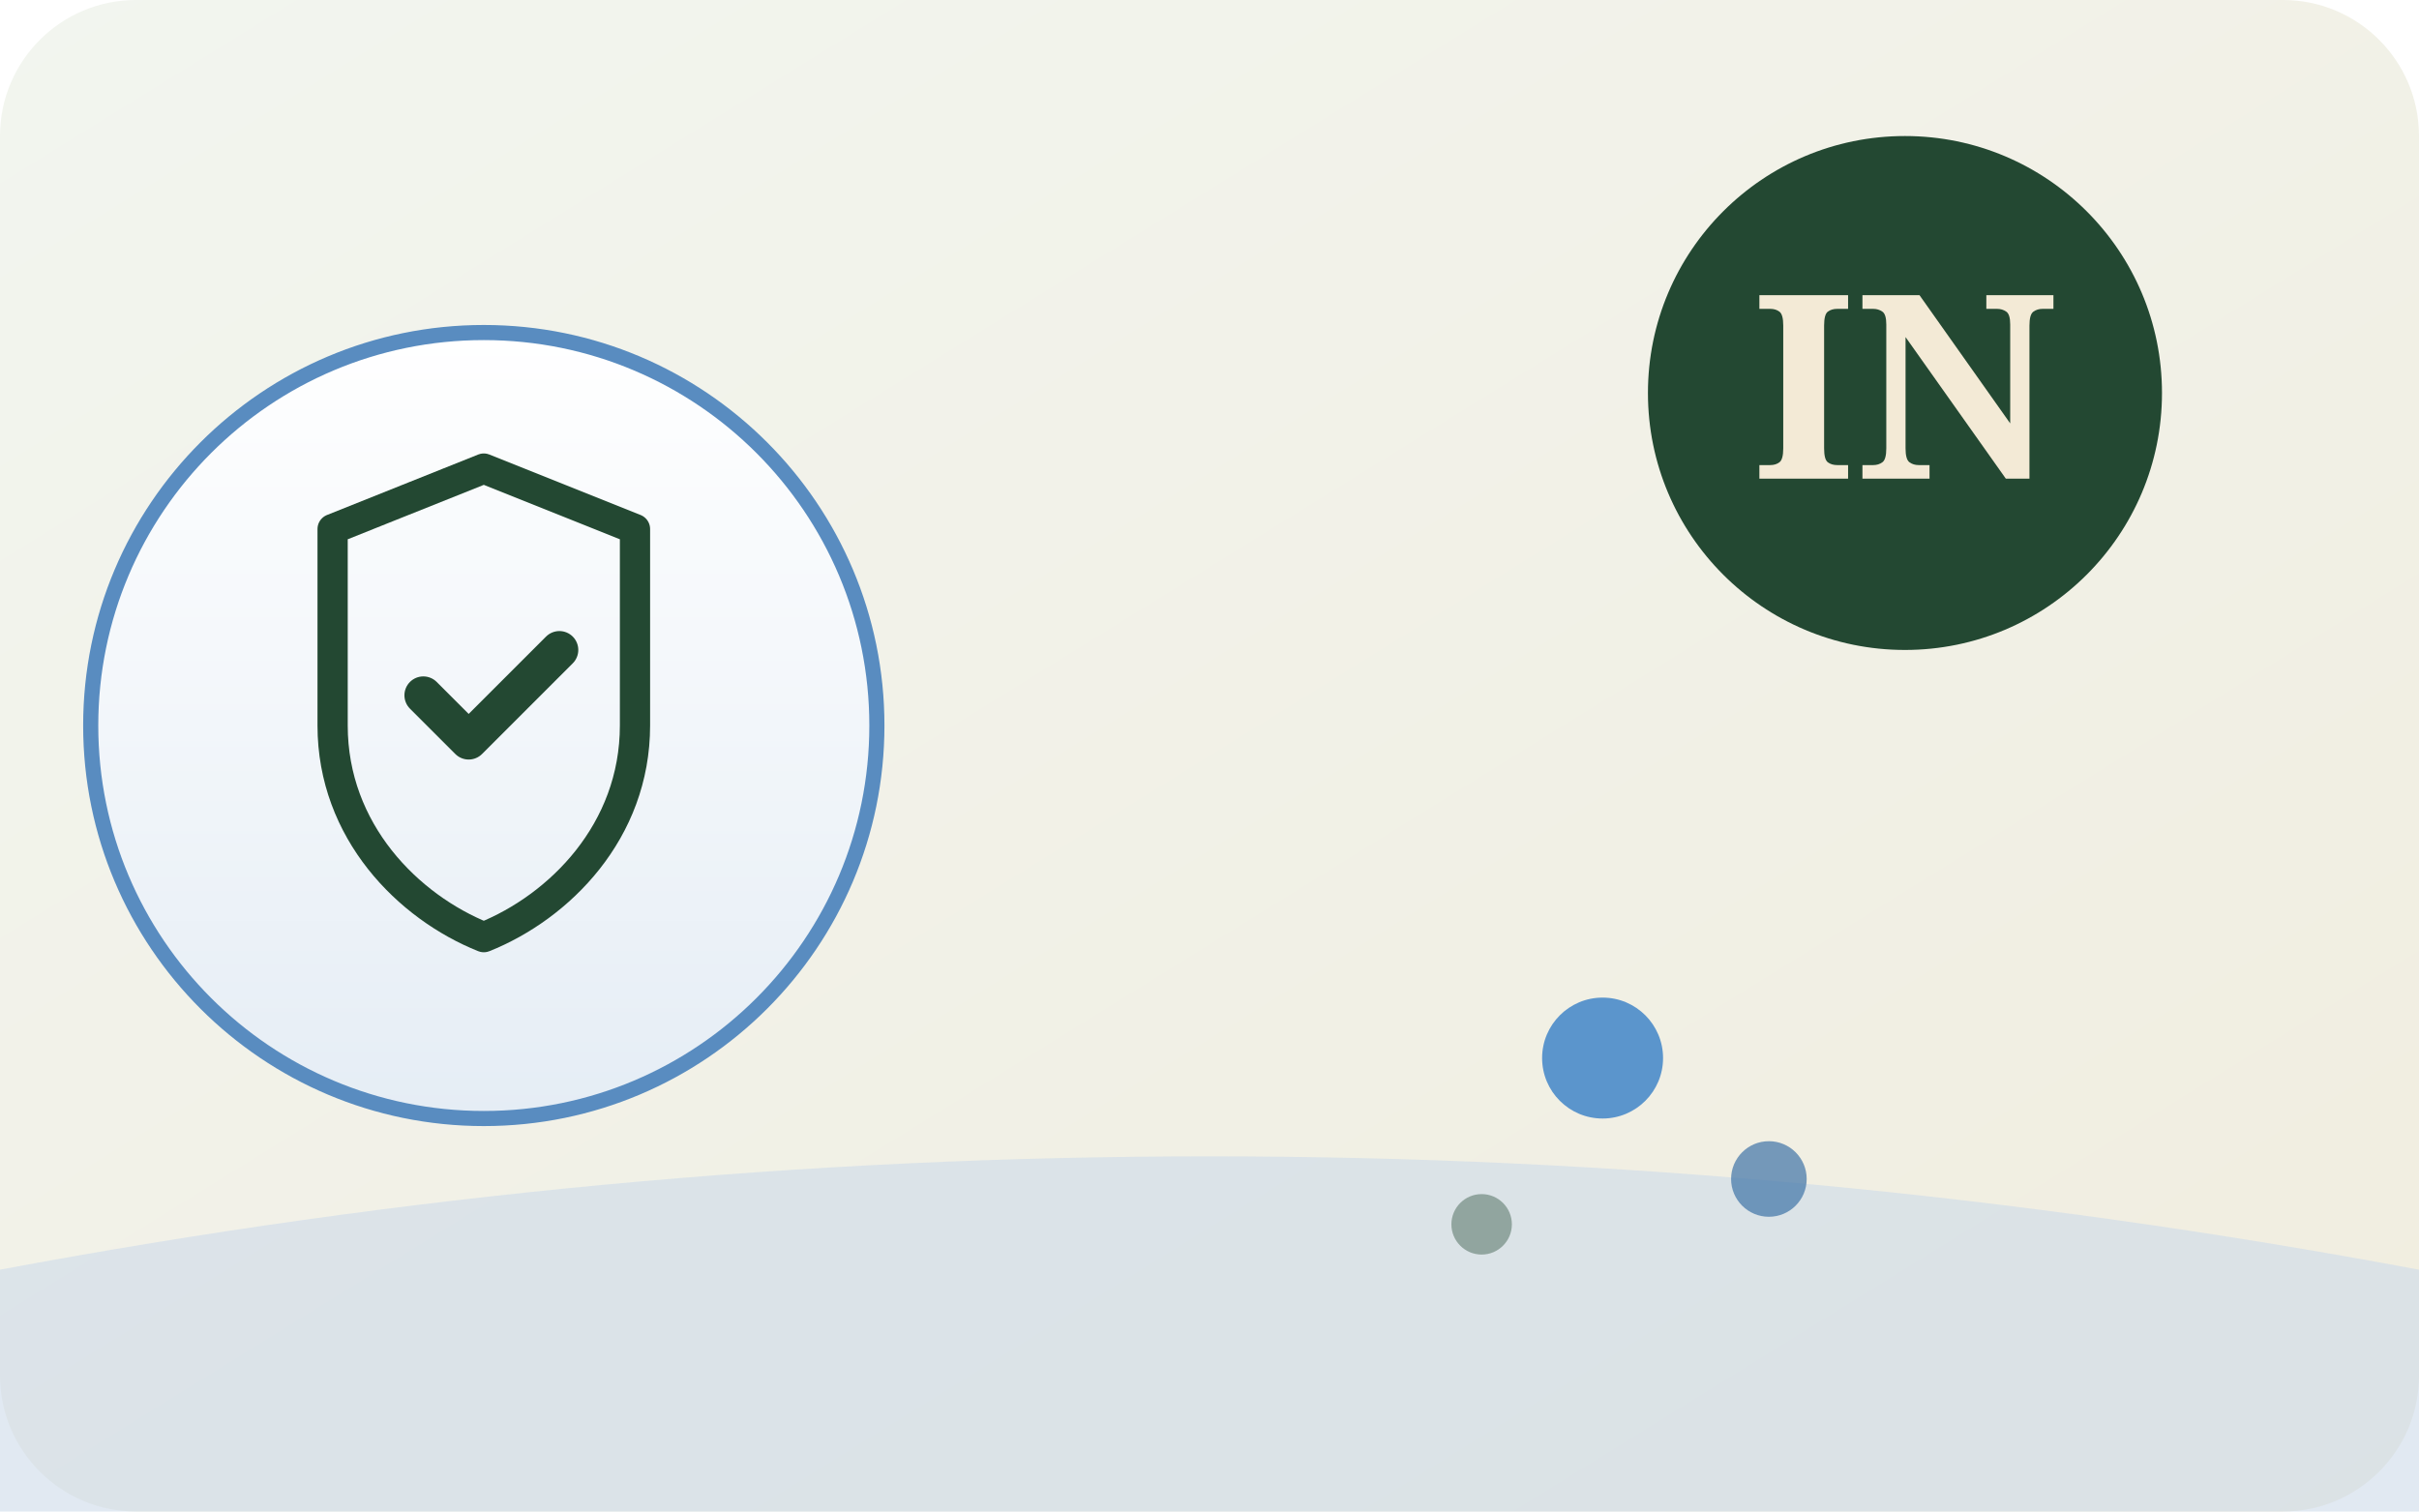
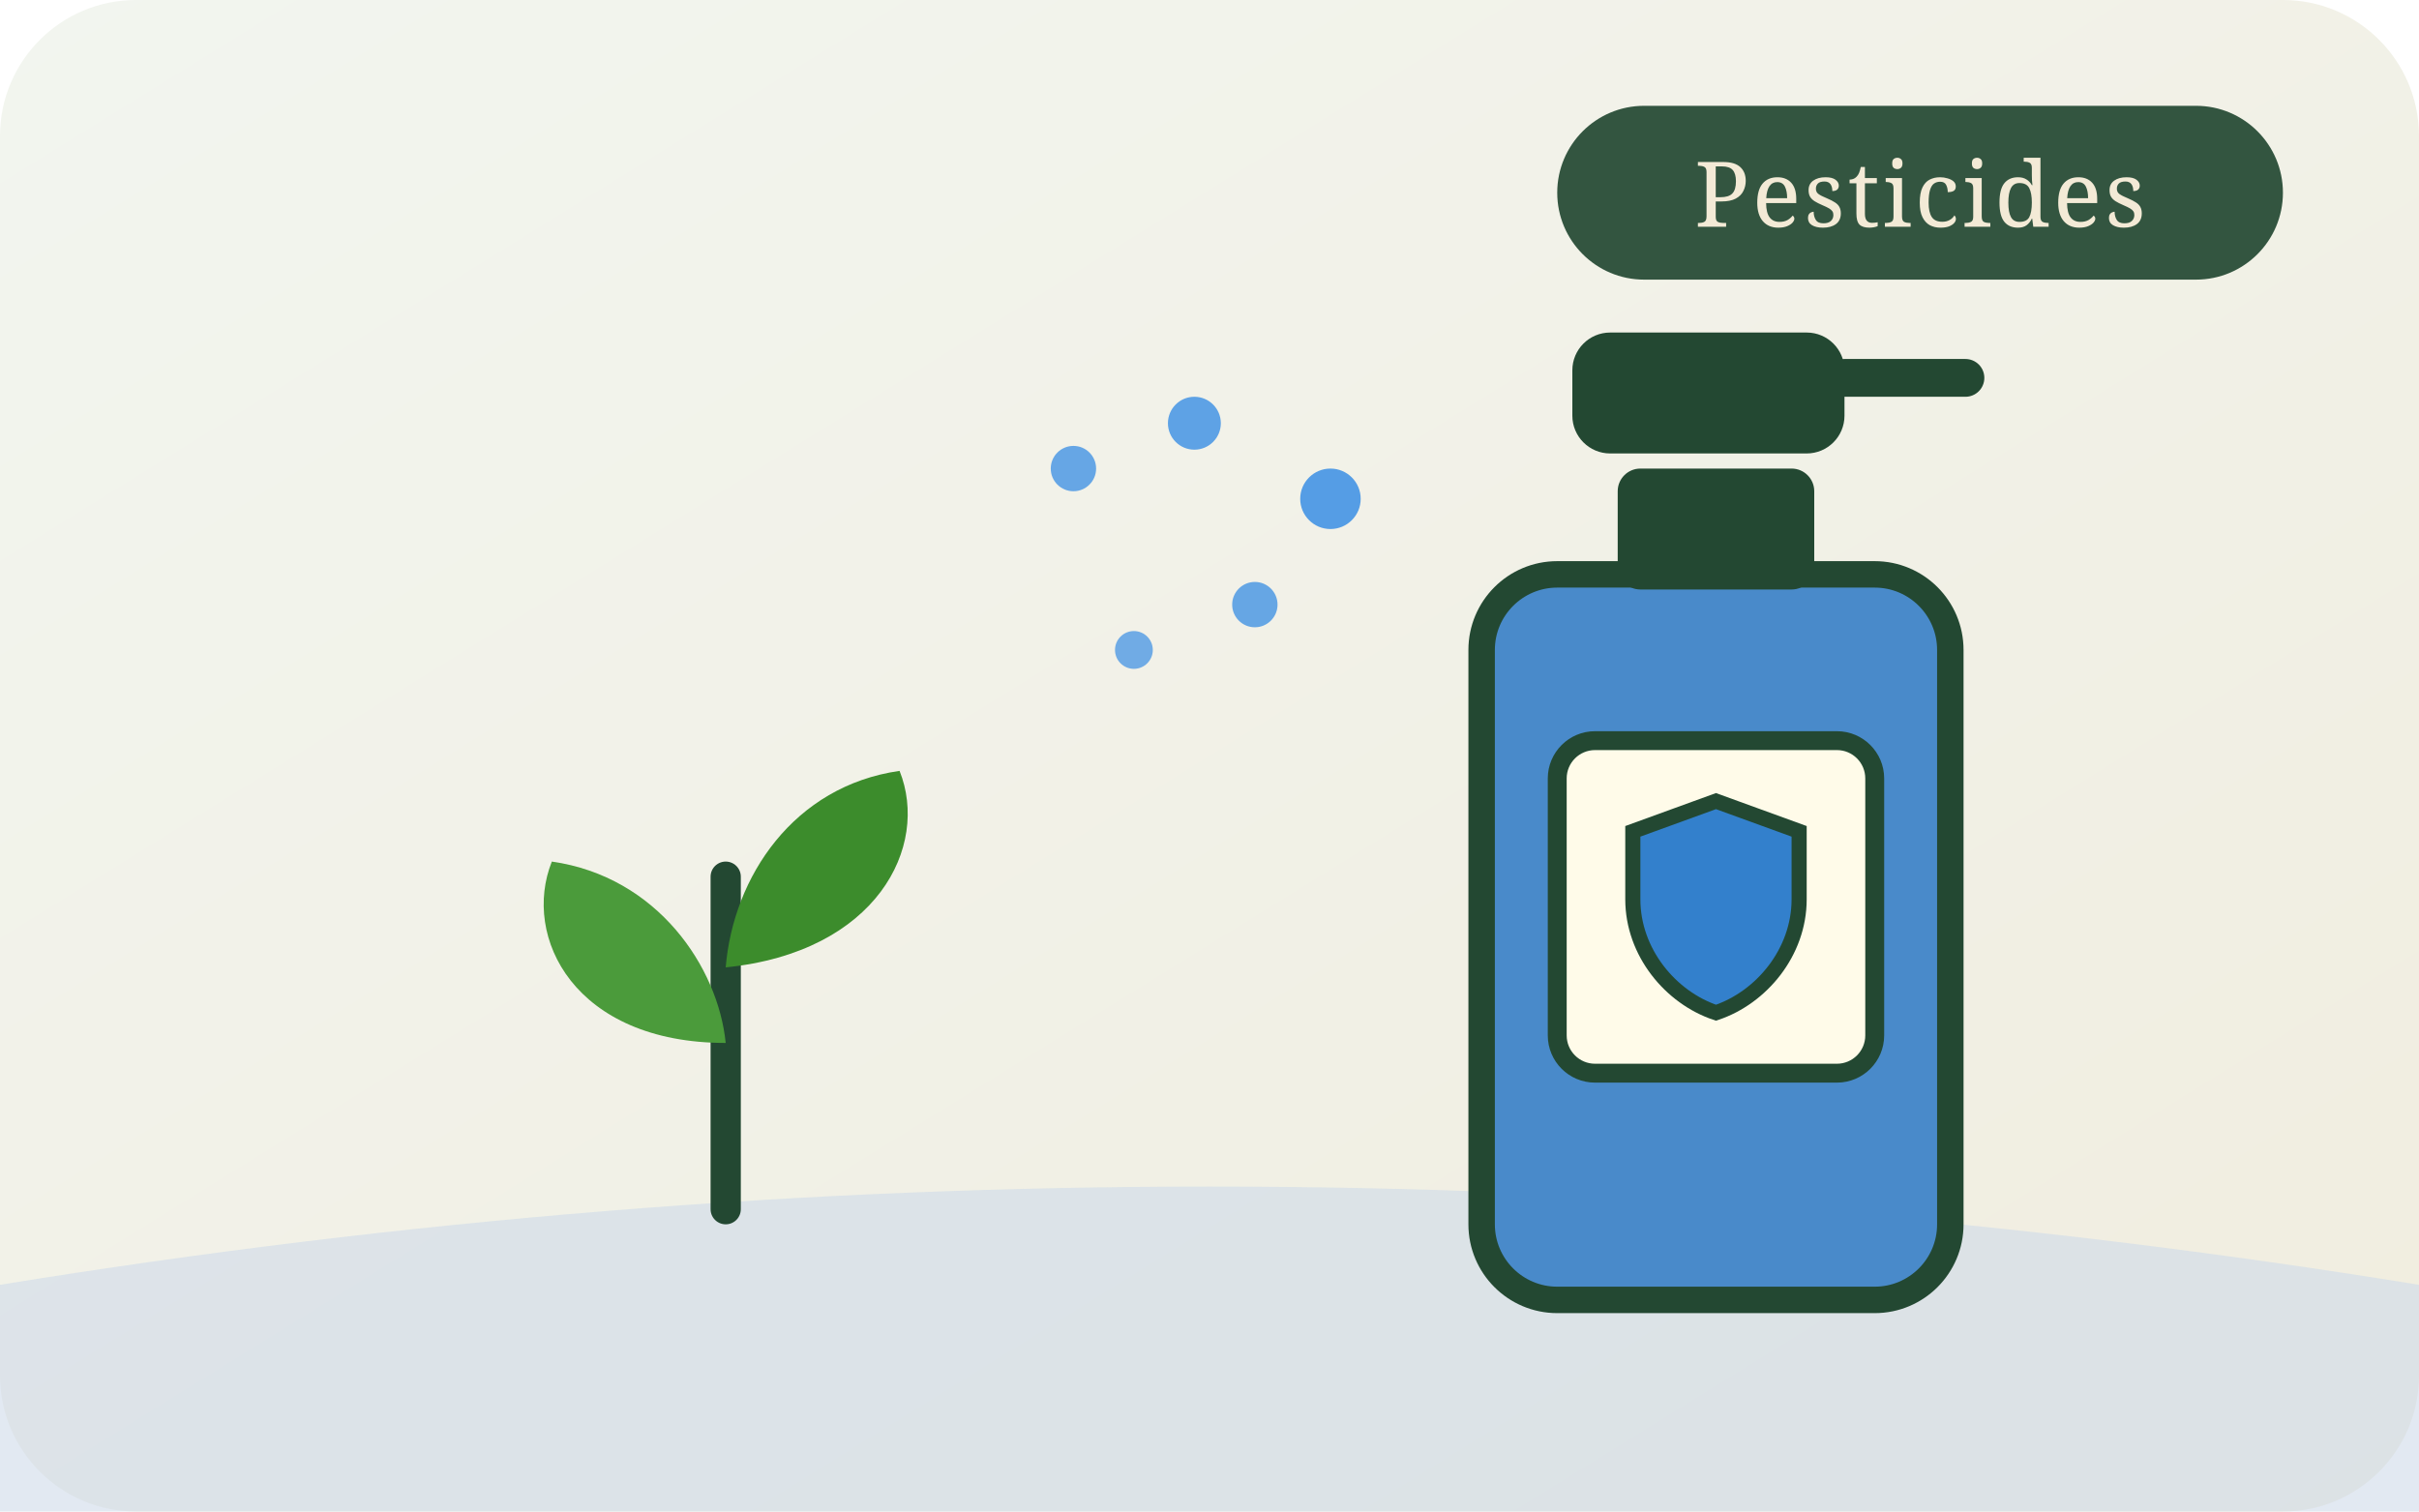
- <svg xmlns="http://www.w3.org/2000/svg" viewBox="0 0 320 200" role="img" aria-label="Insecticides">
+ <svg xmlns="http://www.w3.org/2000/svg" viewBox="0 0 320 200" role="img" aria-label="Insecticides demo illustration">
  <defs>
    <linearGradient id="bg" x1="0" y1="0" x2="1" y2="1">
      <stop offset="0" stop-color="hsl(90,25%,95%)" />
      <stop offset="1" stop-color="hsl(45,40%,91%)" />
    </linearGradient>
-     <linearGradient id="chip" x1="0" y1="0" x2="0" y2="1">
-       <stop offset="0" stop-color="#ffffff" />
-       <stop offset="1" stop-color="hsl(210,45%,93%)" />
-     </linearGradient>
  </defs>
  <rect width="320" height="200" rx="18" fill="url(#bg)" />
-   <path d="M0 168 Q160 138 320 168 V200 H0 Z" fill="hsl(210,40%,86%)" opacity=".6" />
-   <circle cx="64" cy="96" r="52" fill="url(#chip)" stroke="hsl(210,45%,55%)" stroke-width="2" />
-   <g stroke="#234832" stroke-width="4" fill="none" stroke-linecap="round" stroke-linejoin="round">
-     <path d="M64 62 L84 70 V96 C84 110 74 120 64 124 C54 120 44 110 44 96 V70 Z" />
-     <path d="M56 92 l6 6 12-12" stroke-width="5" />
+   <path d="M0 170 Q160 144 320 170 V200 H0 Z" fill="hsl(210,38%,86%)" opacity=".6" />
+   <g>
+     <g transform="translate(96 160)">
+       <path d="M0 0 V-44" stroke="#234832" stroke-width="4" stroke-linecap="round" />
+       <path d="M0 -22 C -20 -22 -27 -36 -23 -46 C -9 -44 -1 -32 0 -22 Z" fill="hsl(110,45%,42%)" />
+       <path d="M0 -32 C 20 -34 27 -48 23 -58 C 9 -56 1 -44 0 -32 Z" fill="hsl(110,52%,36%)" />
+     </g>
+     <rect x="196" y="76" width="62" height="96" rx="10" fill="hsl(210,55%,54%)" stroke="#234832" stroke-width="3.5" />
+     <rect x="214" y="62" width="26" height="16" rx="3" fill="#234832" />
+     <rect x="208" y="44" width="36" height="16" rx="5" fill="#234832" />
+     <path d="M244 50 h16" stroke="#234832" stroke-width="5" stroke-linecap="round" />
+     <rect x="206" y="98" width="42" height="44" rx="5" fill="#fffbe9" stroke="#234832" stroke-width="2.5" />
+     <path d="M227 106 l11 4 v9 c0 7 -5 13 -11 15 c-6 -2 -11 -8 -11 -15 v-9 z" fill="hsl(210,60%,50%)" stroke="#234832" stroke-width="2" />
+     <circle cx="176" cy="66" r="4" fill="hsl(210,75%,58%)" opacity=".9" />
+     <circle cx="158" cy="56" r="3.5" fill="hsl(210,75%,58%)" opacity=".85" />
+     <circle cx="142" cy="62" r="3" fill="hsl(210,75%,58%)" opacity=".8" />
+     <circle cx="166" cy="80" r="3" fill="hsl(210,75%,58%)" opacity=".8" />
+     <circle cx="150" cy="86" r="2.5" fill="hsl(210,75%,58%)" opacity=".75" />
  </g>
-   <circle cx="252" cy="52" r="34" fill="#234832" />
-   <text x="252" y="63.333" text-anchor="middle" font-family="Georgia,serif" font-size="34" font-weight="bold" fill="#f3ead6">IN</text>
-   <circle cx="212" cy="140" r="8" fill="hsl(210,55%,52%)" opacity=".85" />
-   <circle cx="234" cy="156" r="5" fill="hsl(210,45%,45%)" opacity=".7" />
-   <circle cx="196" cy="162" r="4" fill="#234832" opacity=".4" />
+   <rect x="206" y="14" width="96" height="23" rx="11.5" fill="#234832" opacity=".92" />
+   <text x="254" y="30" text-anchor="middle" font-family="Georgia,serif" font-size="12" fill="#f3ead6" letter-spacing=".4">Pesticides</text>
</svg>
